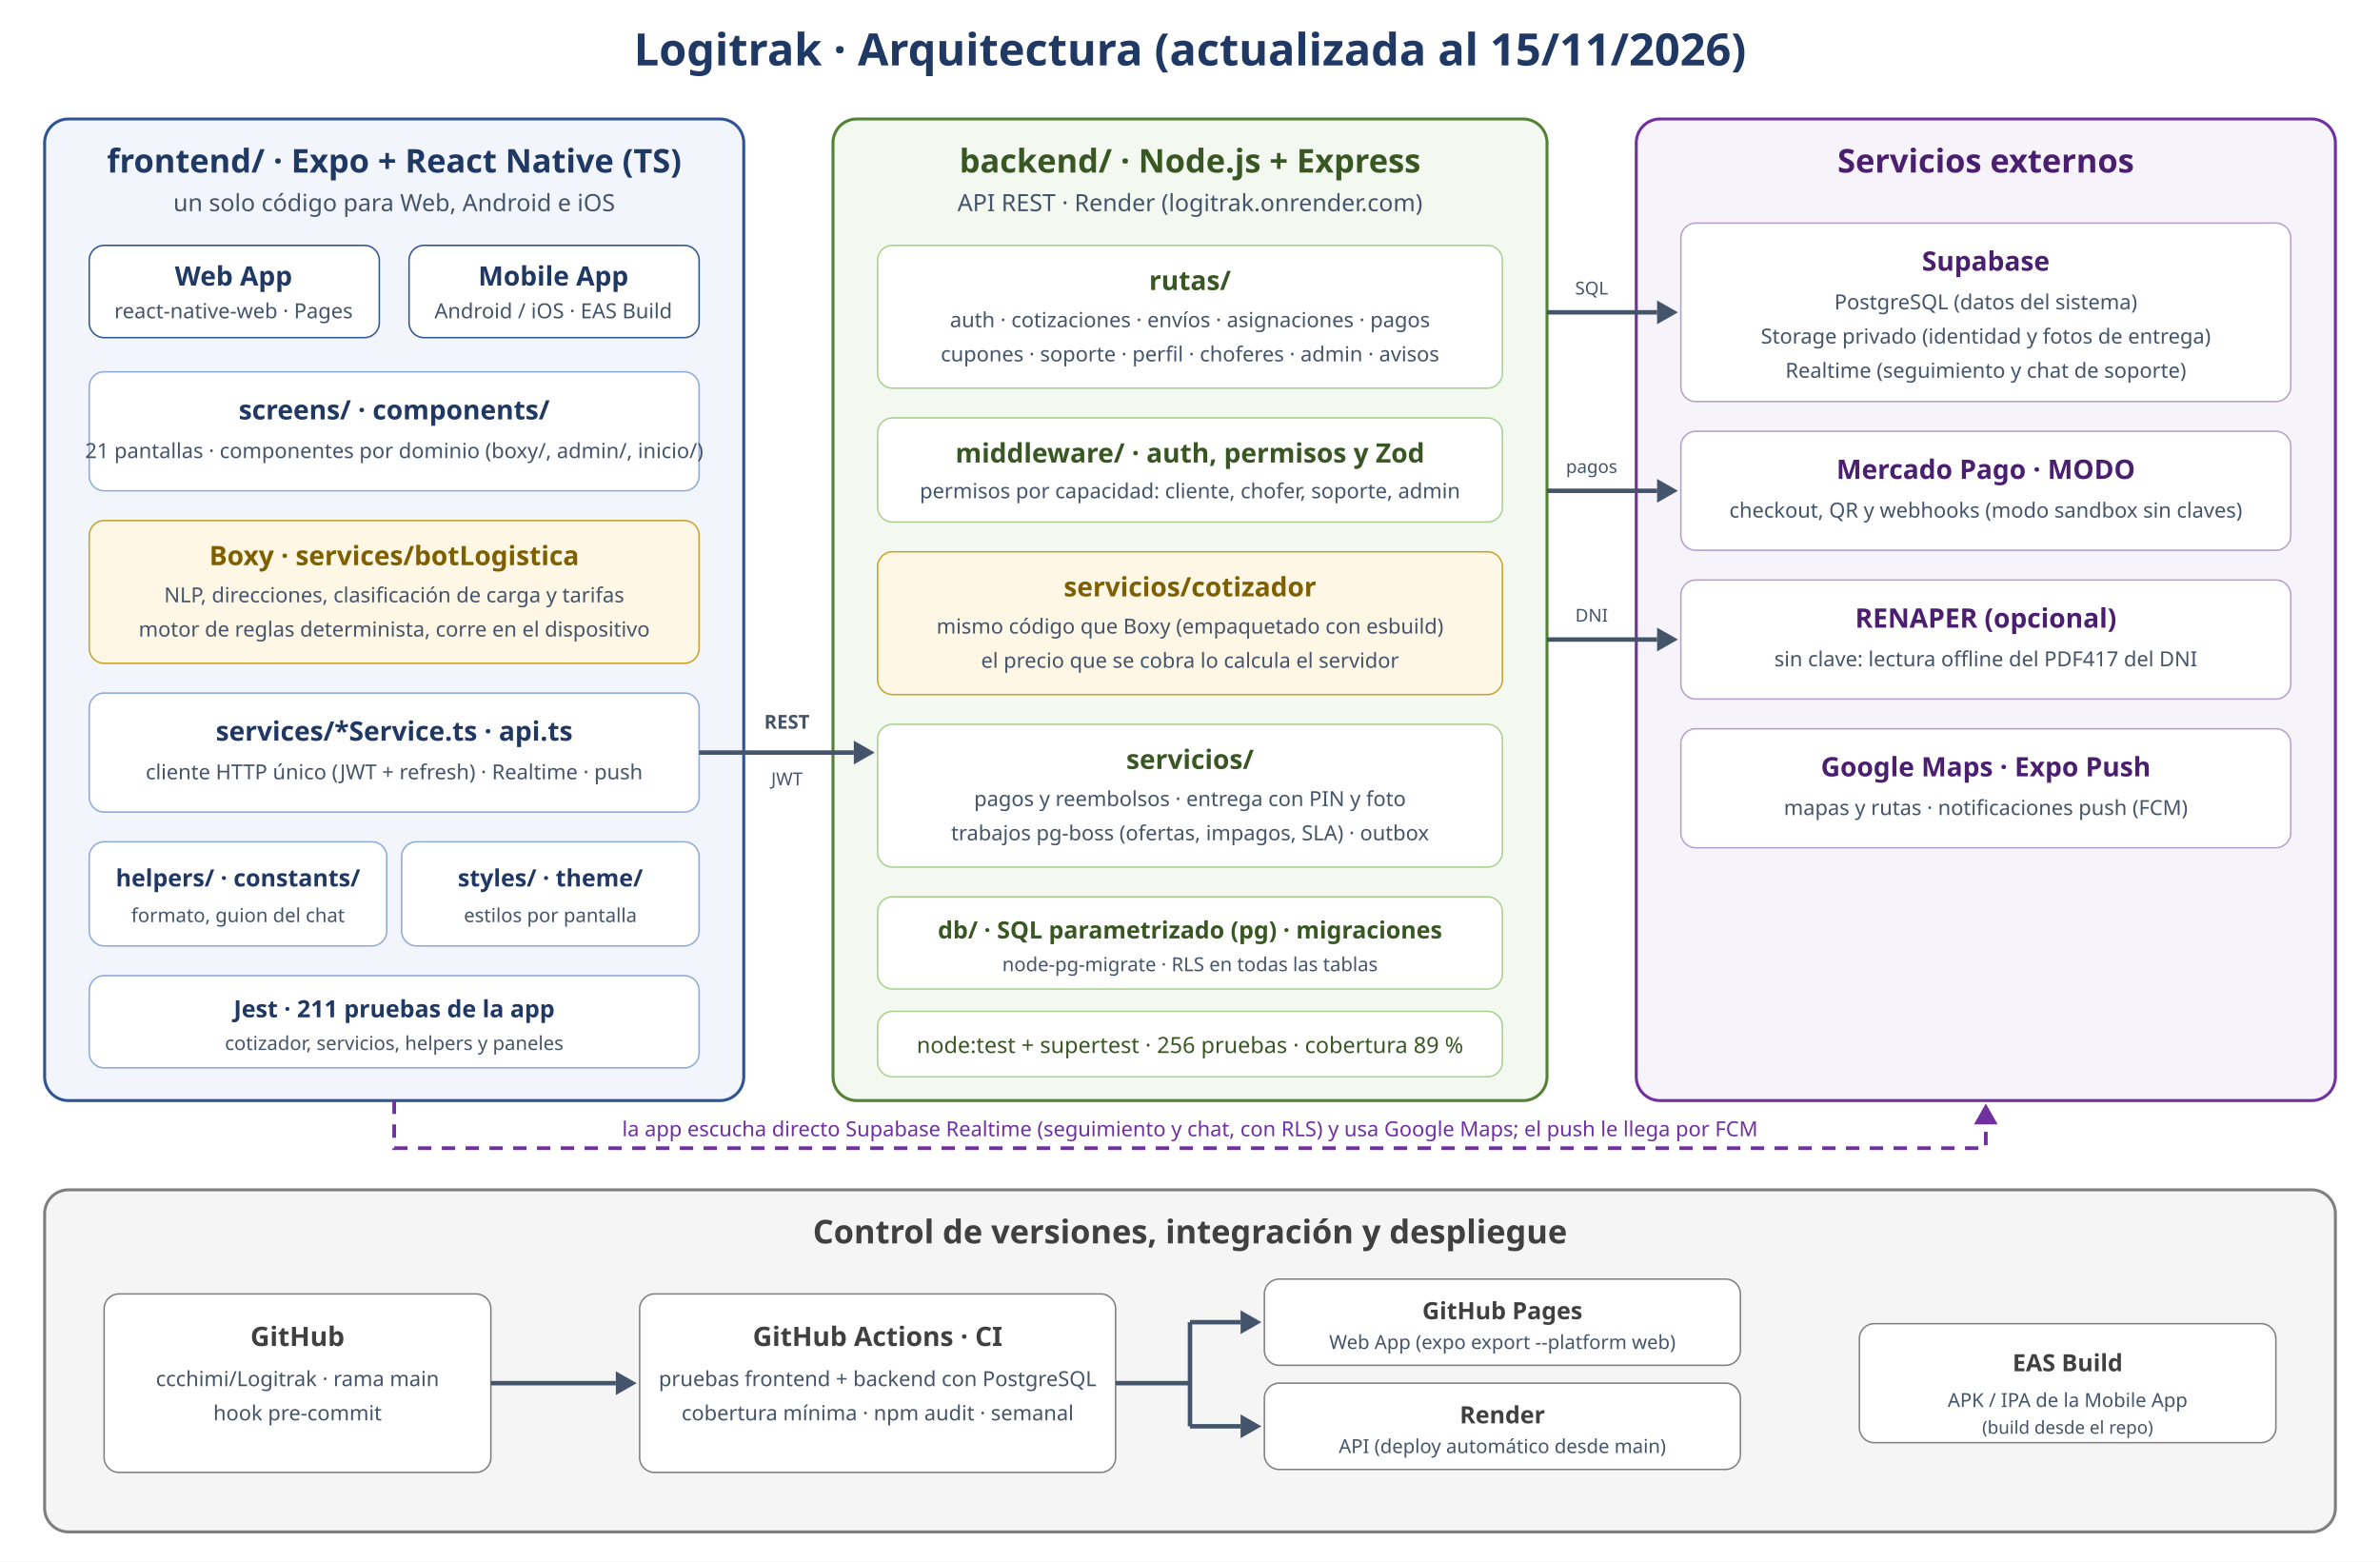
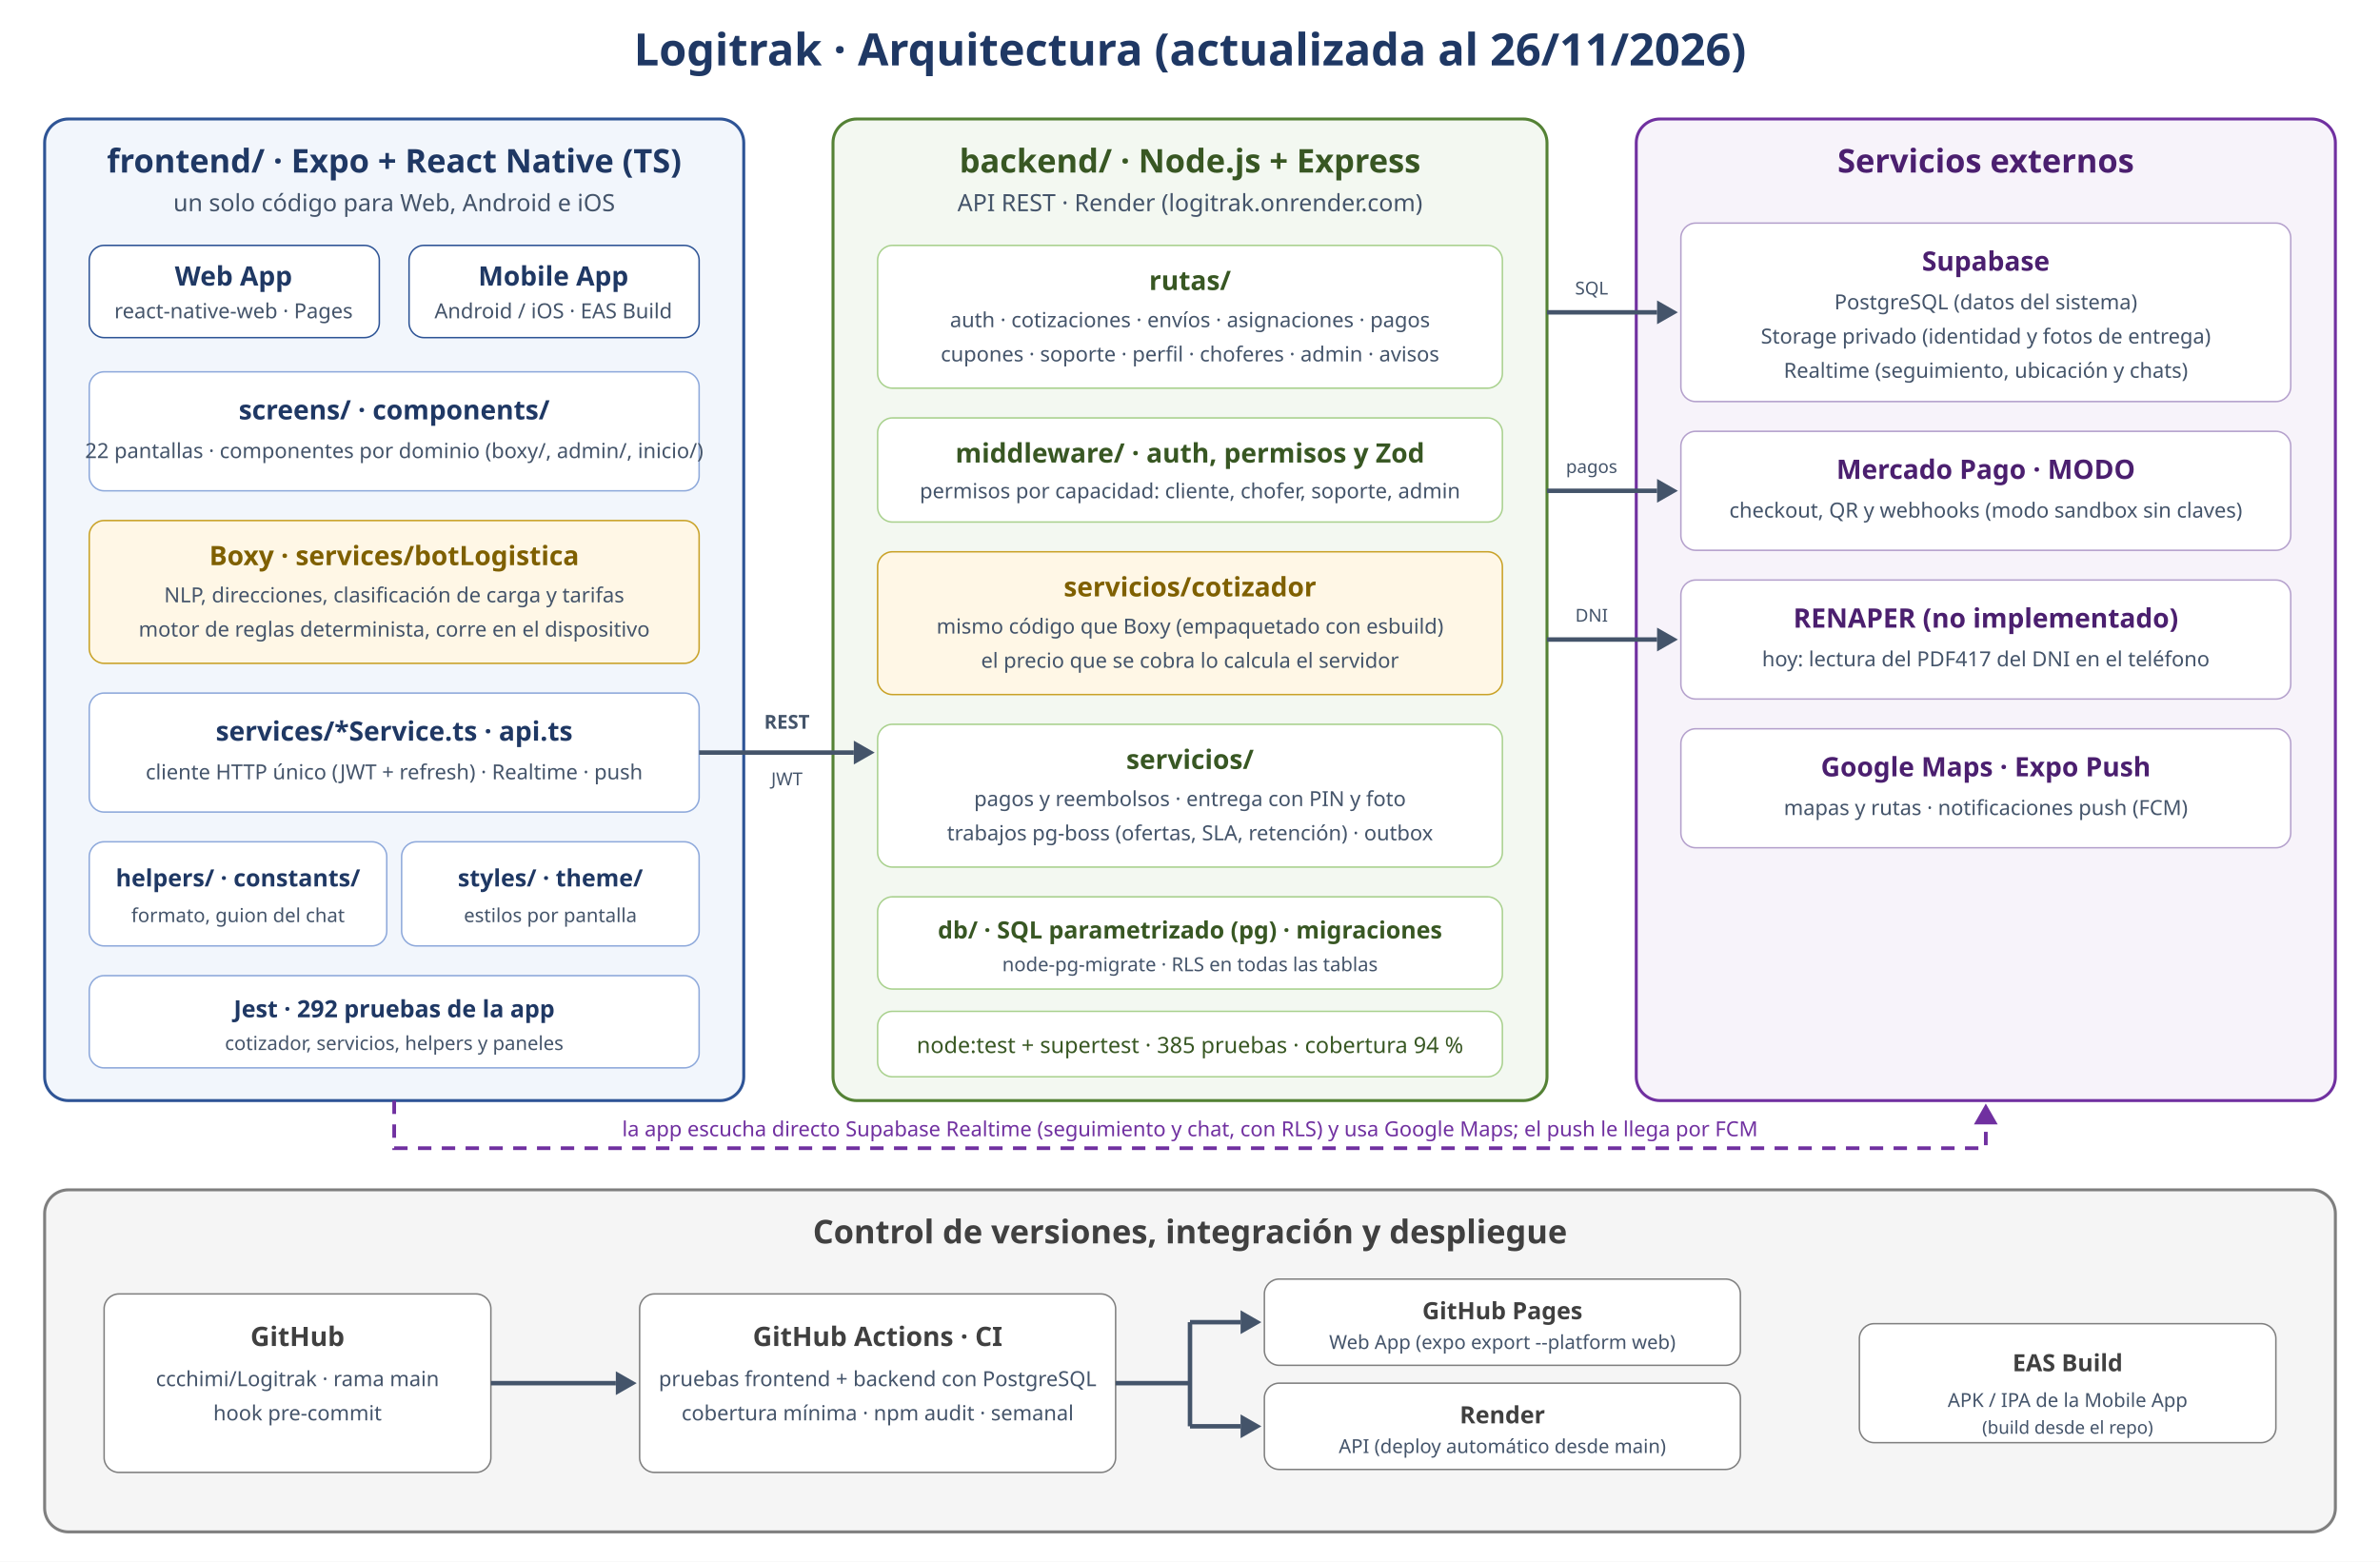
<svg xmlns="http://www.w3.org/2000/svg" width="1600" height="1050" viewBox="0 0 1600 1050" font-family="sans-serif">
  <rect width="1600" height="1050" fill="#FFFFFF" />
-   <text x="800" y="44" text-anchor="middle" font-size="30" font-weight="bold" fill="#1F3864">Logitrak · Arquitectura (actualizada al 15/11/2026)</text>
+   <text x="800" y="44" text-anchor="middle" font-size="30" font-weight="bold" fill="#1F3864">Logitrak · Arquitectura (actualizada al 26/11/2026)</text>
  <rect x="30" y="80" width="470" height="660" rx="16" fill="#F2F6FC" stroke="#2E5496" stroke-width="2" />
  <text x="265" y="116" text-anchor="middle" font-size="22" font-weight="bold" fill="#1F3864">frontend/ · Expo + React Native (TS)</text>
  <text x="265" y="142" text-anchor="middle" font-size="16" fill="#44546A">un solo código para Web, Android e iOS</text>
  <rect x="60" y="165" width="195" height="62" rx="10" fill="#FFFFFF" stroke="#2E5496" />
  <text x="157" y="192" text-anchor="middle" font-size="18" font-weight="bold" fill="#1F3864">Web App</text>
  <text x="157" y="214" text-anchor="middle" font-size="14" fill="#44546A">react-native-web · Pages</text>
  <rect x="275" y="165" width="195" height="62" rx="10" fill="#FFFFFF" stroke="#2E5496" />
  <text x="372" y="192" text-anchor="middle" font-size="18" font-weight="bold" fill="#1F3864">Mobile App</text>
  <text x="372" y="214" text-anchor="middle" font-size="14" fill="#44546A">Android / iOS · EAS Build</text>
  <rect x="60" y="250" width="410" height="80" rx="10" fill="#FFFFFF" stroke="#8EA9DB" />
  <text x="265" y="282" text-anchor="middle" font-size="18" font-weight="bold" fill="#1F3864">screens/ · components/</text>
-   <text x="265" y="308" text-anchor="middle" font-size="14" fill="#44546A">21 pantallas · componentes por dominio (boxy/, admin/, inicio/)</text>
+   <text x="265" y="308" text-anchor="middle" font-size="14" fill="#44546A">22 pantallas · componentes por dominio (boxy/, admin/, inicio/)</text>
  <rect x="60" y="350" width="410" height="96" rx="10" fill="#FFF7E6" stroke="#C9A227" />
  <text x="265" y="380" text-anchor="middle" font-size="18" font-weight="bold" fill="#7F6000">Boxy · services/botLogistica</text>
  <text x="265" y="405" text-anchor="middle" font-size="14" fill="#44546A">NLP, direcciones, clasificación de carga y tarifas</text>
  <text x="265" y="428" text-anchor="middle" font-size="14" fill="#44546A">motor de reglas determinista, corre en el dispositivo</text>
  <rect x="60" y="466" width="410" height="80" rx="10" fill="#FFFFFF" stroke="#8EA9DB" />
  <text x="265" y="498" text-anchor="middle" font-size="18" font-weight="bold" fill="#1F3864">services/*Service.ts · api.ts</text>
  <text x="265" y="524" text-anchor="middle" font-size="14" fill="#44546A">cliente HTTP único (JWT + refresh) · Realtime · push</text>
  <rect x="60" y="566" width="200" height="70" rx="10" fill="#FFFFFF" stroke="#8EA9DB" />
  <text x="160" y="596" text-anchor="middle" font-size="16" font-weight="bold" fill="#1F3864">helpers/ · constants/</text>
  <text x="160" y="620" text-anchor="middle" font-size="13" fill="#44546A">formato, guion del chat</text>
  <rect x="270" y="566" width="200" height="70" rx="10" fill="#FFFFFF" stroke="#8EA9DB" />
  <text x="370" y="596" text-anchor="middle" font-size="16" font-weight="bold" fill="#1F3864">styles/ · theme/</text>
  <text x="370" y="620" text-anchor="middle" font-size="13" fill="#44546A">estilos por pantalla</text>
  <rect x="60" y="656" width="410" height="62" rx="10" fill="#FFFFFF" stroke="#8EA9DB" />
-   <text x="265" y="684" text-anchor="middle" font-size="16" font-weight="bold" fill="#1F3864">Jest · 211 pruebas de la app</text>
+   <text x="265" y="684" text-anchor="middle" font-size="16" font-weight="bold" fill="#1F3864">Jest · 292 pruebas de la app</text>
  <text x="265" y="706" text-anchor="middle" font-size="13" fill="#44546A">cotizador, servicios, helpers y paneles</text>
  <rect x="560" y="80" width="480" height="660" rx="16" fill="#F3F8F1" stroke="#548235" stroke-width="2" />
  <text x="800" y="116" text-anchor="middle" font-size="22" font-weight="bold" fill="#385723">backend/ · Node.js + Express</text>
  <text x="800" y="142" text-anchor="middle" font-size="16" fill="#44546A">API REST · Render (logitrak.onrender.com)</text>
  <rect x="590" y="165" width="420" height="96" rx="10" fill="#FFFFFF" stroke="#A9D18E" />
  <text x="800" y="195" text-anchor="middle" font-size="18" font-weight="bold" fill="#385723">rutas/</text>
  <text x="800" y="220" text-anchor="middle" font-size="14" fill="#44546A">auth · cotizaciones · envíos · asignaciones · pagos</text>
  <text x="800" y="243" text-anchor="middle" font-size="14" fill="#44546A">cupones · soporte · perfil · choferes · admin · avisos</text>
  <rect x="590" y="281" width="420" height="70" rx="10" fill="#FFFFFF" stroke="#A9D18E" />
  <text x="800" y="311" text-anchor="middle" font-size="18" font-weight="bold" fill="#385723">middleware/ · auth, permisos y Zod</text>
  <text x="800" y="335" text-anchor="middle" font-size="14" fill="#44546A">permisos por capacidad: cliente, chofer, soporte, admin</text>
  <rect x="590" y="371" width="420" height="96" rx="10" fill="#FFF7E6" stroke="#C9A227" />
  <text x="800" y="401" text-anchor="middle" font-size="18" font-weight="bold" fill="#7F6000">servicios/cotizador</text>
  <text x="800" y="426" text-anchor="middle" font-size="14" fill="#44546A">mismo código que Boxy (empaquetado con esbuild)</text>
  <text x="800" y="449" text-anchor="middle" font-size="14" fill="#44546A">el precio que se cobra lo calcula el servidor</text>
  <rect x="590" y="487" width="420" height="96" rx="10" fill="#FFFFFF" stroke="#A9D18E" />
  <text x="800" y="517" text-anchor="middle" font-size="18" font-weight="bold" fill="#385723">servicios/</text>
  <text x="800" y="542" text-anchor="middle" font-size="14" fill="#44546A">pagos y reembolsos · entrega con PIN y foto</text>
-   <text x="800" y="565" text-anchor="middle" font-size="14" fill="#44546A">trabajos pg-boss (ofertas, impagos, SLA) · outbox</text>
+   <text x="800" y="565" text-anchor="middle" font-size="14" fill="#44546A">trabajos pg-boss (ofertas, SLA, retención) · outbox</text>
  <rect x="590" y="603" width="420" height="62" rx="10" fill="#FFFFFF" stroke="#A9D18E" />
  <text x="800" y="631" text-anchor="middle" font-size="16" font-weight="bold" fill="#385723">db/ · SQL parametrizado (pg) · migraciones</text>
  <text x="800" y="653" text-anchor="middle" font-size="13" fill="#44546A">node-pg-migrate · RLS en todas las tablas</text>
  <rect x="590" y="680" width="420" height="44" rx="10" fill="#FFFFFF" stroke="#A9D18E" />
-   <text x="800" y="708" text-anchor="middle" font-size="15" fill="#385723">node:test + supertest · 256 pruebas · cobertura 89 %</text>
+   <text x="800" y="708" text-anchor="middle" font-size="15" fill="#385723">node:test + supertest · 385 pruebas · cobertura 94 %</text>
  <rect x="1100" y="80" width="470" height="660" rx="16" fill="#F7F3FA" stroke="#7030A0" stroke-width="2" />
  <text x="1335" y="116" text-anchor="middle" font-size="22" font-weight="bold" fill="#4B1F6F">Servicios externos</text>
  <rect x="1130" y="150" width="410" height="120" rx="10" fill="#FFFFFF" stroke="#B4A0CC" />
  <text x="1335" y="182" text-anchor="middle" font-size="18" font-weight="bold" fill="#4B1F6F">Supabase</text>
  <text x="1335" y="208" text-anchor="middle" font-size="14" fill="#44546A">PostgreSQL (datos del sistema)</text>
  <text x="1335" y="231" text-anchor="middle" font-size="14" fill="#44546A">Storage privado (identidad y fotos de entrega)</text>
-   <text x="1335" y="254" text-anchor="middle" font-size="14" fill="#44546A">Realtime (seguimiento y chat de soporte)</text>
+   <text x="1335" y="254" text-anchor="middle" font-size="14" fill="#44546A">Realtime (seguimiento, ubicación y chats)</text>
  <rect x="1130" y="290" width="410" height="80" rx="10" fill="#FFFFFF" stroke="#B4A0CC" />
  <text x="1335" y="322" text-anchor="middle" font-size="18" font-weight="bold" fill="#4B1F6F">Mercado Pago · MODO</text>
  <text x="1335" y="348" text-anchor="middle" font-size="14" fill="#44546A">checkout, QR y webhooks (modo sandbox sin claves)</text>
  <rect x="1130" y="390" width="410" height="80" rx="10" fill="#FFFFFF" stroke="#B4A0CC" />
-   <text x="1335" y="422" text-anchor="middle" font-size="18" font-weight="bold" fill="#4B1F6F">RENAPER (opcional)</text>
-   <text x="1335" y="448" text-anchor="middle" font-size="14" fill="#44546A">sin clave: lectura offline del PDF417 del DNI</text>
+   <text x="1335" y="422" text-anchor="middle" font-size="18" font-weight="bold" fill="#4B1F6F">RENAPER (no implementado)</text>
+   <text x="1335" y="448" text-anchor="middle" font-size="14" fill="#44546A">hoy: lectura del PDF417 del DNI en el teléfono</text>
  <rect x="1130" y="490" width="410" height="80" rx="10" fill="#FFFFFF" stroke="#B4A0CC" />
  <text x="1335" y="522" text-anchor="middle" font-size="18" font-weight="bold" fill="#4B1F6F">Google Maps · Expo Push</text>
  <text x="1335" y="548" text-anchor="middle" font-size="14" fill="#44546A">mapas y rutas · notificaciones push (FCM)</text>
  <line x1="470" y1="506" x2="574" y2="506" stroke="#44546A" stroke-width="3" />
  <polygon points="588,506 574,498 574,514" fill="#44546A" />
  <text x="529" y="490" text-anchor="middle" font-size="13" font-weight="bold" fill="#44546A">REST</text>
  <text x="529" y="528" text-anchor="middle" font-size="12" fill="#44546A">JWT</text>
  <line x1="1040" y1="210" x2="1114" y2="210" stroke="#44546A" stroke-width="3" />
  <polygon points="1128,210 1114,202 1114,218" fill="#44546A" />
  <text x="1070" y="198" text-anchor="middle" font-size="12" fill="#44546A">SQL</text>
  <line x1="1040" y1="330" x2="1114" y2="330" stroke="#44546A" stroke-width="3" />
  <polygon points="1128,330 1114,322 1114,338" fill="#44546A" />
  <text x="1070" y="318" text-anchor="middle" font-size="12" fill="#44546A">pagos</text>
  <line x1="1040" y1="430" x2="1114" y2="430" stroke="#44546A" stroke-width="3" />
  <polygon points="1128,430 1114,422 1114,438" fill="#44546A" />
  <text x="1070" y="418" text-anchor="middle" font-size="12" fill="#44546A">DNI</text>
  <path d="M 265 740 L 265 772 L 1335 772 L 1335 754" fill="none" stroke="#7030A0" stroke-width="2.5" stroke-dasharray="9 7" />
  <polygon points="1335,742 1327,756 1343,756" fill="#7030A0" />
  <text x="800" y="764" text-anchor="middle" font-size="14" fill="#7030A0">la app escucha directo Supabase Realtime (seguimiento y chat, con RLS) y usa Google Maps; el push le llega por FCM</text>
  <rect x="30" y="800" width="1540" height="230" rx="16" fill="#F5F5F5" stroke="#7F7F7F" stroke-width="2" />
  <text x="800" y="836" text-anchor="middle" font-size="22" font-weight="bold" fill="#404040">Control de versiones, integración y despliegue</text>
  <rect x="70" y="870" width="260" height="120" rx="10" fill="#FFFFFF" stroke="#7F7F7F" />
  <text x="200" y="905" text-anchor="middle" font-size="18" font-weight="bold" fill="#404040">GitHub</text>
  <text x="200" y="932" text-anchor="middle" font-size="14" fill="#44546A">ccchimi/Logitrak · rama main</text>
  <text x="200" y="955" text-anchor="middle" font-size="14" fill="#44546A">hook pre-commit</text>
  <rect x="430" y="870" width="320" height="120" rx="10" fill="#FFFFFF" stroke="#7F7F7F" />
  <text x="590" y="905" text-anchor="middle" font-size="18" font-weight="bold" fill="#404040">GitHub Actions · CI</text>
  <text x="590" y="932" text-anchor="middle" font-size="14" fill="#44546A">pruebas frontend + backend con PostgreSQL</text>
  <text x="590" y="955" text-anchor="middle" font-size="14" fill="#44546A">cobertura mínima · npm audit · semanal</text>
  <rect x="850" y="860" width="320" height="58" rx="10" fill="#FFFFFF" stroke="#7F7F7F" />
  <text x="1010" y="887" text-anchor="middle" font-size="16" font-weight="bold" fill="#404040">GitHub Pages</text>
  <text x="1010" y="907" text-anchor="middle" font-size="13" fill="#44546A">Web App (expo export --platform web)</text>
  <rect x="850" y="930" width="320" height="58" rx="10" fill="#FFFFFF" stroke="#7F7F7F" />
  <text x="1010" y="957" text-anchor="middle" font-size="16" font-weight="bold" fill="#404040">Render</text>
  <text x="1010" y="977" text-anchor="middle" font-size="13" fill="#44546A">API (deploy automático desde main)</text>
  <rect x="1250" y="890" width="280" height="80" rx="10" fill="#FFFFFF" stroke="#7F7F7F" />
  <text x="1390" y="922" text-anchor="middle" font-size="16" font-weight="bold" fill="#404040">EAS Build</text>
  <text x="1390" y="946" text-anchor="middle" font-size="13" fill="#44546A">APK / IPA de la Mobile App</text>
  <text x="1390" y="964" text-anchor="middle" font-size="12" fill="#44546A">(build desde el repo)</text>
  <line x1="330" y1="930" x2="414" y2="930" stroke="#44546A" stroke-width="3" />
  <polygon points="428,930 414,922 414,938" fill="#44546A" />
  <line x1="750" y1="930" x2="800" y2="930" stroke="#44546A" stroke-width="3" />
  <line x1="800" y1="889" x2="800" y2="959" stroke="#44546A" stroke-width="3" />
  <line x1="800" y1="889" x2="834" y2="889" stroke="#44546A" stroke-width="3" />
  <polygon points="848,889 834,881 834,897" fill="#44546A" />
  <line x1="800" y1="959" x2="834" y2="959" stroke="#44546A" stroke-width="3" />
  <polygon points="848,959 834,951 834,967" fill="#44546A" />
</svg>
